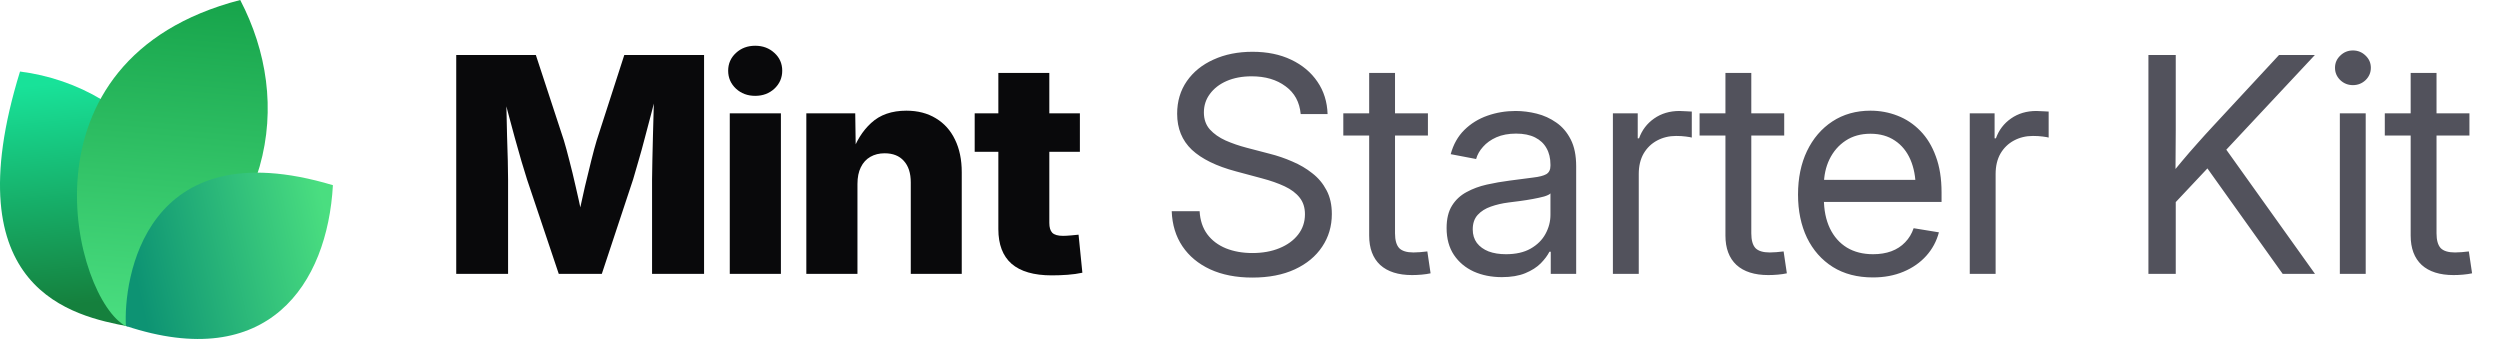
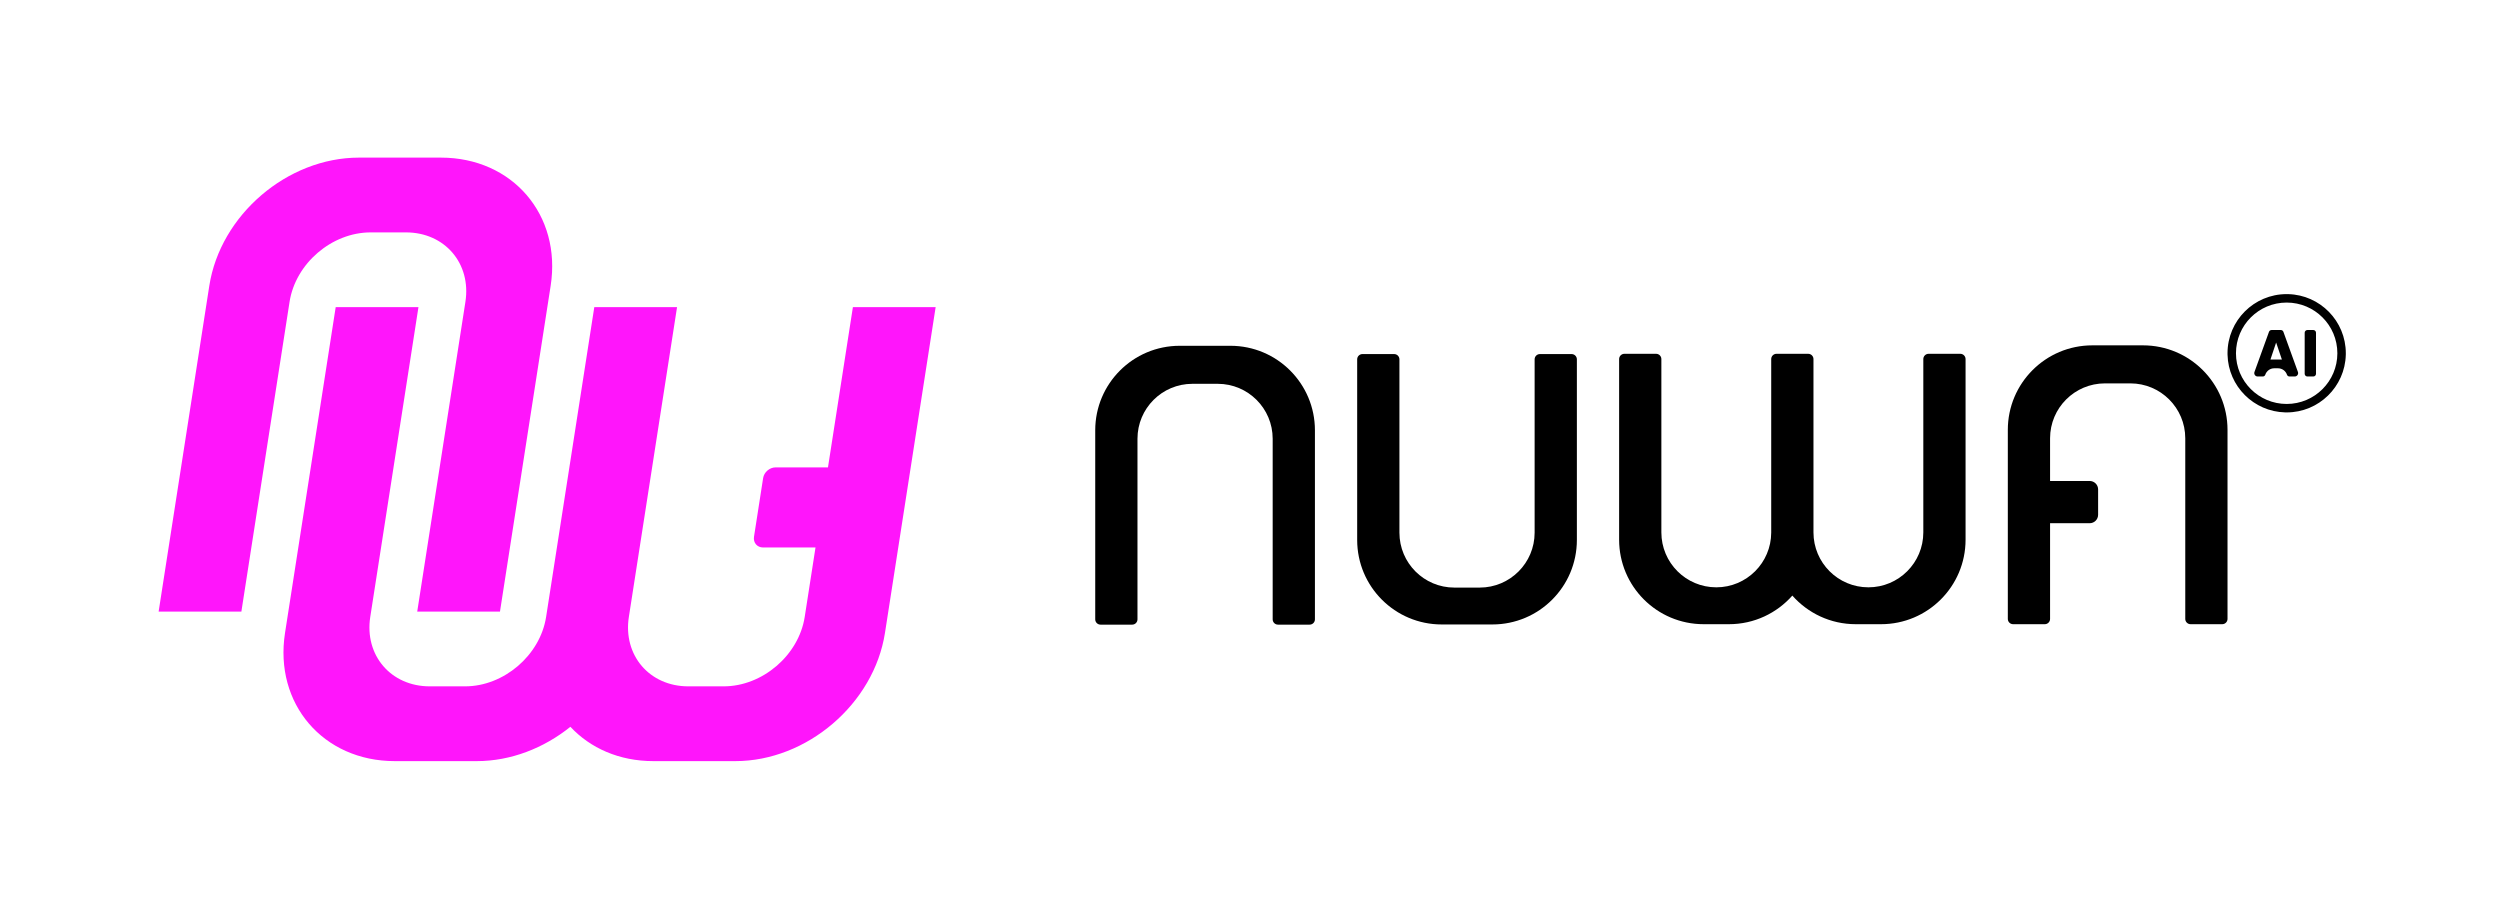
- <svg xmlns="http://www.w3.org/2000/svg" width="177" height="24" viewBox="0 0 177 24" fill="none">
-   <path d="M9.061 23.108C5.268 22.377 -3.391 20.627 1.417 5.064C9.634 6.099 16.973 14.064 9.061 23.108Z" fill="url(#paint0_linear_17557_2020)" />
-   <path d="M8.919 23.094C5.276 21.222 0.784 4.209 17.007 0C20.757 7.193 19.621 16.545 8.919 23.094Z" fill="url(#paint1_linear_17557_2020)" />
-   <path d="M8.914 23.079C8.735 19.882 10.159 9.085 23.57 13.111C23.181 20.123 18.984 26.418 8.914 23.079Z" fill="url(#paint2_linear_17557_2020)" />
-   <path d="M32.301 19.392V3.894H37.938L39.925 9.948C40.036 10.315 40.164 10.787 40.31 11.362C40.462 11.938 40.611 12.552 40.757 13.204C40.91 13.855 41.048 14.483 41.173 15.086C41.305 15.682 41.412 16.192 41.495 16.615H40.695C40.771 16.192 40.871 15.682 40.996 15.086C41.128 14.49 41.267 13.866 41.412 13.214C41.565 12.562 41.714 11.948 41.86 11.373C42.005 10.79 42.133 10.315 42.244 9.948L44.2 3.894H49.848V19.392H46.166V12.704C46.166 12.357 46.173 11.917 46.187 11.383C46.2 10.849 46.214 10.27 46.228 9.646C46.249 9.022 46.266 8.391 46.28 7.753C46.301 7.115 46.311 6.519 46.311 5.964H46.623C46.485 6.561 46.332 7.181 46.166 7.826C45.999 8.471 45.833 9.102 45.666 9.719C45.507 10.336 45.351 10.901 45.198 11.414C45.053 11.928 44.928 12.357 44.824 12.704L42.608 19.392H39.561L37.314 12.704C37.203 12.357 37.072 11.928 36.919 11.414C36.773 10.901 36.614 10.34 36.441 9.729C36.274 9.112 36.104 8.481 35.931 7.836C35.764 7.192 35.608 6.567 35.463 5.964H35.827C35.834 6.512 35.844 7.105 35.858 7.743C35.872 8.374 35.886 9.005 35.9 9.636C35.92 10.26 35.938 10.839 35.952 11.373C35.965 11.907 35.972 12.351 35.972 12.704V19.392H32.301ZM51.668 19.392V8.024H55.288V19.392H51.668ZM53.468 6.786C52.927 6.786 52.473 6.616 52.105 6.276C51.738 5.93 51.554 5.507 51.554 5.007C51.554 4.508 51.738 4.088 52.105 3.749C52.473 3.409 52.927 3.239 53.468 3.239C54.009 3.239 54.463 3.409 54.83 3.749C55.198 4.082 55.382 4.501 55.382 5.007C55.382 5.507 55.198 5.93 54.83 6.276C54.463 6.616 54.009 6.786 53.468 6.786ZM60.708 13.027V19.392H57.088V8.024H60.551L60.593 10.967H60.281C60.593 10.024 61.061 9.268 61.685 8.7C62.309 8.124 63.138 7.836 64.171 7.836C64.975 7.836 65.672 8.017 66.262 8.377C66.851 8.731 67.302 9.234 67.614 9.885C67.933 10.537 68.092 11.307 68.092 12.194V19.392H64.483V12.912C64.483 12.26 64.32 11.754 63.994 11.394C63.675 11.033 63.221 10.853 62.632 10.853C62.25 10.853 61.914 10.936 61.623 11.102C61.332 11.269 61.106 11.515 60.947 11.841C60.787 12.16 60.708 12.555 60.708 13.027ZM76.456 8.024V10.749H69.008V8.024H76.456ZM70.683 5.163H74.292V15.783C74.292 16.102 74.361 16.334 74.5 16.48C74.646 16.625 74.899 16.698 75.259 16.698C75.405 16.698 75.596 16.688 75.831 16.667C76.074 16.646 76.251 16.629 76.362 16.615L76.632 19.309C76.313 19.378 75.963 19.427 75.582 19.455C75.207 19.482 74.836 19.496 74.469 19.496C73.2 19.496 72.25 19.222 71.619 18.674C70.995 18.127 70.683 17.308 70.683 16.22V5.163Z" fill="#09090B" />
-   <path d="M88.667 19.652C87.523 19.652 86.528 19.458 85.682 19.07C84.843 18.681 84.188 18.137 83.716 17.437C83.245 16.736 82.992 15.908 82.957 14.951H84.933C84.968 15.596 85.148 16.14 85.474 16.584C85.8 17.021 86.24 17.354 86.795 17.582C87.35 17.804 87.974 17.915 88.667 17.915C89.388 17.915 90.026 17.801 90.581 17.572C91.143 17.343 91.583 17.024 91.902 16.615C92.228 16.199 92.391 15.717 92.391 15.169C92.391 14.698 92.266 14.306 92.017 13.994C91.767 13.675 91.413 13.408 90.956 13.193C90.498 12.978 89.954 12.787 89.323 12.621L87.502 12.132C86.123 11.765 85.082 11.255 84.382 10.603C83.689 9.944 83.342 9.095 83.342 8.055C83.342 7.174 83.571 6.404 84.028 5.746C84.486 5.087 85.117 4.577 85.921 4.217C86.726 3.849 87.645 3.666 88.678 3.666C89.718 3.666 90.63 3.853 91.413 4.227C92.204 4.602 92.824 5.122 93.275 5.787C93.726 6.446 93.965 7.209 93.993 8.076H92.089C92.013 7.23 91.656 6.574 91.018 6.11C90.387 5.638 89.586 5.403 88.615 5.403C87.95 5.403 87.36 5.513 86.847 5.735C86.341 5.957 85.946 6.262 85.661 6.651C85.377 7.032 85.235 7.469 85.235 7.961C85.235 8.447 85.377 8.849 85.661 9.168C85.946 9.48 86.317 9.74 86.774 9.948C87.232 10.149 87.724 10.319 88.251 10.457L89.884 10.884C90.439 11.023 90.977 11.206 91.496 11.435C92.023 11.657 92.495 11.934 92.911 12.267C93.334 12.593 93.67 12.995 93.92 13.474C94.17 13.945 94.294 14.504 94.294 15.149C94.294 16.015 94.066 16.788 93.608 17.468C93.157 18.148 92.512 18.681 91.673 19.07C90.834 19.458 89.832 19.652 88.667 19.652ZM101.097 8.024V9.594H95.106V8.024H101.097ZM96.937 5.163H98.767V16.521C98.767 17 98.865 17.347 99.059 17.562C99.26 17.77 99.6 17.874 100.078 17.874C100.21 17.874 100.366 17.867 100.546 17.853C100.733 17.832 100.903 17.815 101.056 17.801L101.285 19.351C101.097 19.392 100.886 19.423 100.65 19.444C100.414 19.465 100.189 19.475 99.974 19.475C98.996 19.475 98.244 19.236 97.717 18.758C97.197 18.272 96.937 17.579 96.937 16.677V5.163ZM106.33 19.621C105.595 19.621 104.932 19.489 104.343 19.226C103.754 18.955 103.285 18.564 102.939 18.05C102.592 17.53 102.419 16.896 102.419 16.147C102.419 15.495 102.547 14.965 102.804 14.556C103.06 14.146 103.403 13.828 103.833 13.599C104.263 13.363 104.742 13.186 105.269 13.068C105.796 12.95 106.333 12.857 106.881 12.787C107.574 12.69 108.132 12.617 108.555 12.569C108.978 12.52 109.287 12.441 109.481 12.33C109.675 12.212 109.772 12.014 109.772 11.737V11.654C109.772 11.203 109.679 10.815 109.492 10.489C109.311 10.163 109.041 9.91 108.68 9.729C108.32 9.549 107.872 9.459 107.338 9.459C106.805 9.459 106.34 9.546 105.945 9.719C105.556 9.892 105.241 10.118 104.998 10.395C104.755 10.665 104.593 10.953 104.509 11.258L102.71 10.915C102.897 10.222 103.22 9.65 103.677 9.199C104.135 8.748 104.679 8.412 105.31 8.19C105.941 7.968 106.607 7.857 107.307 7.857C107.8 7.857 108.295 7.92 108.795 8.044C109.301 8.169 109.765 8.381 110.188 8.679C110.611 8.97 110.951 9.369 111.208 9.875C111.464 10.374 111.593 11.005 111.593 11.768V19.392H109.793V17.822H109.7C109.568 18.085 109.363 18.359 109.086 18.643C108.809 18.921 108.444 19.153 107.994 19.34C107.543 19.527 106.988 19.621 106.33 19.621ZM106.621 17.998C107.321 17.998 107.904 17.867 108.368 17.603C108.84 17.333 109.19 16.986 109.419 16.563C109.654 16.133 109.772 15.682 109.772 15.211V13.692C109.703 13.769 109.554 13.841 109.325 13.911C109.096 13.973 108.829 14.032 108.524 14.088C108.226 14.143 107.921 14.192 107.609 14.233C107.304 14.275 107.033 14.309 106.798 14.337C106.354 14.393 105.938 14.49 105.549 14.628C105.168 14.76 104.86 14.954 104.624 15.211C104.388 15.467 104.27 15.811 104.27 16.241C104.27 16.615 104.367 16.934 104.561 17.198C104.762 17.461 105.04 17.662 105.393 17.801C105.747 17.933 106.156 17.998 106.621 17.998ZM114.193 19.392V8.024H115.951V9.792H116.045C116.253 9.209 116.61 8.741 117.116 8.388C117.622 8.034 118.219 7.857 118.905 7.857C119.058 7.857 119.217 7.864 119.384 7.878C119.55 7.885 119.682 7.892 119.779 7.899V9.74C119.716 9.719 119.578 9.695 119.363 9.667C119.155 9.639 118.922 9.625 118.666 9.625C118.174 9.625 117.726 9.733 117.324 9.948C116.922 10.163 116.603 10.471 116.367 10.874C116.138 11.276 116.024 11.758 116.024 12.319V19.392H114.193ZM126.322 8.024V9.594H120.33V8.024H126.322ZM122.161 5.163H123.992V16.521C123.992 17 124.089 17.347 124.283 17.562C124.484 17.77 124.824 17.874 125.302 17.874C125.434 17.874 125.59 17.867 125.77 17.853C125.958 17.832 126.127 17.815 126.28 17.801L126.509 19.351C126.322 19.392 126.11 19.423 125.874 19.444C125.639 19.465 125.413 19.475 125.198 19.475C124.221 19.475 123.468 19.236 122.941 18.758C122.421 18.272 122.161 17.579 122.161 16.677V5.163ZM132.604 19.642C131.502 19.642 130.555 19.396 129.765 18.903C128.974 18.404 128.364 17.714 127.934 16.834C127.511 15.946 127.3 14.927 127.3 13.775C127.3 12.611 127.511 11.584 127.934 10.697C128.364 9.802 128.964 9.102 129.734 8.596C130.51 8.089 131.408 7.836 132.428 7.836C133.1 7.836 133.738 7.954 134.341 8.19C134.952 8.426 135.489 8.783 135.954 9.261C136.425 9.74 136.793 10.343 137.056 11.071C137.327 11.792 137.462 12.645 137.462 13.63V14.296H128.433V12.735H136.463L135.631 13.297C135.631 12.541 135.506 11.876 135.257 11.3C135.007 10.725 134.643 10.277 134.165 9.958C133.686 9.632 133.107 9.469 132.428 9.469C131.748 9.469 131.162 9.632 130.67 9.958C130.177 10.284 129.796 10.725 129.526 11.279C129.262 11.827 129.13 12.441 129.13 13.12V14.046C129.13 14.864 129.273 15.572 129.557 16.168C129.841 16.757 130.243 17.211 130.763 17.53C131.283 17.842 131.901 17.998 132.615 17.998C133.093 17.998 133.523 17.929 133.905 17.79C134.293 17.645 134.619 17.433 134.882 17.156C135.153 16.879 135.354 16.546 135.486 16.157L137.275 16.449C137.108 17.08 136.81 17.634 136.38 18.113C135.95 18.591 135.413 18.966 134.768 19.236C134.123 19.507 133.402 19.642 132.604 19.642ZM139.459 19.392V8.024H141.217V9.792H141.311C141.519 9.209 141.876 8.741 142.382 8.388C142.888 8.034 143.485 7.857 144.171 7.857C144.324 7.857 144.483 7.864 144.649 7.878C144.816 7.885 144.948 7.892 145.045 7.899V9.74C144.982 9.719 144.844 9.695 144.629 9.667C144.421 9.639 144.188 9.625 143.932 9.625C143.439 9.625 142.992 9.733 142.59 9.948C142.188 10.163 141.869 10.471 141.633 10.874C141.404 11.276 141.29 11.758 141.29 12.319V19.392H139.459ZM153.429 14.961V12.715C153.783 12.257 154.136 11.82 154.49 11.404C154.844 10.981 155.204 10.565 155.572 10.156C155.939 9.74 156.314 9.327 156.695 8.918L161.355 3.894H163.893L157.277 10.967H157.184L153.429 14.961ZM152.108 19.392V3.894H154.043V9.241L154.022 12.559L154.043 13.505V19.392H152.108ZM161.615 19.392L155.967 11.477L157.173 9.969L163.903 19.392H161.615ZM165.661 19.392V8.024H167.492V19.392H165.661ZM166.587 6.027C166.24 6.027 165.942 5.909 165.692 5.673C165.443 5.43 165.318 5.139 165.318 4.799C165.318 4.459 165.443 4.172 165.692 3.936C165.942 3.693 166.24 3.572 166.587 3.572C166.934 3.572 167.232 3.693 167.482 3.936C167.731 4.172 167.856 4.459 167.856 4.799C167.856 5.139 167.731 5.43 167.482 5.673C167.232 5.909 166.934 6.027 166.587 6.027ZM174.836 8.024V9.594H168.844V8.024H174.836ZM170.675 5.163H172.506V16.521C172.506 17 172.603 17.347 172.797 17.562C172.998 17.77 173.338 17.874 173.816 17.874C173.948 17.874 174.104 17.867 174.284 17.853C174.472 17.832 174.641 17.815 174.794 17.801L175.023 19.351C174.836 19.392 174.624 19.423 174.388 19.444C174.153 19.465 173.927 19.475 173.712 19.475C172.735 19.475 171.982 19.236 171.455 18.758C170.935 18.272 170.675 17.579 170.675 16.677V5.163Z" fill="#52525C" />
-   <defs>
-     <linearGradient id="paint0_linear_17557_2020" x1="3.776" y1="5.916" x2="5.232" y2="21.559" gradientUnits="userSpaceOnUse">
-       <stop stop-color="#18E299" />
-       <stop offset="1" stop-color="#15803D" />
-     </linearGradient>
-     <linearGradient id="paint1_linear_17557_2020" x1="12.171" y1="-0.718" x2="10.19" y2="22.983" gradientUnits="userSpaceOnUse">
-       <stop stop-color="#16A34A" />
-       <stop offset="1" stop-color="#4ADE80" />
-     </linearGradient>
-     <linearGradient id="paint2_linear_17557_2020" x1="23.133" y1="15.353" x2="9.338" y2="18.52" gradientUnits="userSpaceOnUse">
-       <stop stop-color="#4ADE80" />
-       <stop offset="1" stop-color="#0D9373" />
-     </linearGradient>
-   </defs>
+ <svg xmlns="http://www.w3.org/2000/svg" width="775" height="283" viewBox="0 0 775 283" fill="none">
+   <path d="M114.781 191.247C112.932 203.134 121.186 212.769 133.216 212.769H144.165C156.171 212.769 167.401 203.171 169.283 191.316L184.231 95.221H209.884L194.947 191.247C193.098 203.133 201.351 212.769 213.381 212.769H224.33C236.36 212.769 247.611 203.133 249.46 191.247L252.808 169.723H236.573C234.723 169.723 233.453 168.241 233.737 166.412L236.57 148.201C236.855 146.372 238.586 144.889 240.437 144.889H256.671L264.397 95.221H290.049L274.339 196.214C270.926 218.159 250.154 235.949 227.945 235.949H202.553C191.971 235.949 182.974 231.909 176.821 225.306C168.615 231.909 158.361 235.949 147.78 235.949H122.387C100.178 235.949 84.942 218.159 88.356 196.214L104.066 95.221H129.719L114.781 191.247Z" fill="#FF15FB" />
+   <path d="M144.278 93.564C146.127 81.677 137.874 72.041 125.844 72.041L114.894 72.041C102.865 72.041 91.614 81.677 89.765 93.564L74.827 189.591L49.175 189.591L64.885 88.597C68.299 66.652 89.07 48.862 111.279 48.861L136.672 48.861C158.881 48.861 174.117 66.652 170.704 88.597L154.993 189.591L129.34 189.591L144.278 93.564Z" fill="#FF15FB" />
+   <path d="M381.432 107.194C395.899 107.194 407.627 118.922 407.627 133.389V191.999C407.627 192.903 406.893 193.637 405.989 193.637H396.168C395.263 193.637 394.53 192.904 394.53 191.999V136.009C394.53 126.605 386.906 118.982 377.503 118.982H369.645C360.241 118.982 352.618 126.605 352.618 136.009V191.999C352.618 192.904 351.884 193.637 350.979 193.637H341.159C340.254 193.637 339.521 192.903 339.521 191.999V133.389C339.521 118.922 351.248 107.194 365.715 107.194H381.432Z" fill="black" />
+   <path d="M446.919 193.582C432.452 193.582 420.725 181.855 420.725 167.388V111.398C420.725 110.493 421.458 109.76 422.363 109.76H432.184C433.088 109.76 433.822 110.493 433.822 111.398V165.125C433.822 174.529 441.445 182.152 450.849 182.152H458.707C468.11 182.152 475.734 174.529 475.734 165.125V111.398C475.734 110.493 476.467 109.76 477.372 109.76H487.193C488.097 109.76 488.831 110.493 488.831 111.398V167.388C488.831 181.855 477.103 193.582 462.636 193.582H446.919Z" fill="black" />
+   <path d="M664.336 107.058C678.803 107.058 690.53 118.786 690.531 133.252V191.863C690.53 192.767 689.797 193.501 688.892 193.501H679.072C678.167 193.501 677.433 192.767 677.433 191.863V135.873C677.433 126.469 669.81 118.846 660.406 118.846H652.548C643.145 118.846 635.522 126.469 635.522 135.873V149.101H647.796C649.242 149.101 650.415 150.274 650.415 151.72V159.579C650.415 161.026 649.243 162.198 647.796 162.198H635.522V191.863C635.522 192.767 634.788 193.501 633.883 193.501H624.062C623.158 193.501 622.424 192.767 622.424 191.863V133.252C622.424 118.786 634.152 107.058 648.619 107.058H664.336Z" fill="black" />
+   <path d="M515.024 165.044C515.024 174.447 522.648 182.071 532.051 182.071C541.434 182.071 549.044 174.481 549.077 165.106V111.316C549.077 110.411 549.811 109.678 550.715 109.678H560.537C561.442 109.678 562.175 110.411 562.175 111.316V165.044C562.175 174.447 569.798 182.071 579.201 182.071C588.605 182.071 596.228 174.447 596.228 165.044V111.316C596.228 110.411 596.961 109.678 597.866 109.678H607.687C608.592 109.678 609.325 110.411 609.325 111.316V167.306C609.325 181.773 597.597 193.501 583.131 193.501H575.272C567.448 193.501 560.426 190.069 555.626 184.63C550.826 190.069 543.805 193.501 535.981 193.501H528.122C513.655 193.501 501.927 181.773 501.927 167.306V111.316C501.927 110.411 502.661 109.678 503.565 109.678H513.386C514.291 109.678 515.024 110.411 515.024 111.316V165.044Z" fill="black" />
+   <path d="M724.583 109.511C724.583 100.831 717.547 93.794 708.867 93.794C700.186 93.794 693.15 100.831 693.15 109.511C693.15 118.191 700.187 125.227 708.867 125.227V127.847L708.393 127.841C698.642 127.594 690.783 119.735 690.536 109.984L690.53 109.511C690.53 99.384 698.74 91.174 708.867 91.174L709.34 91.18C719.248 91.431 727.202 99.542 727.202 109.511L727.197 109.984C726.946 119.892 718.835 127.847 708.867 127.847V125.227C717.547 125.227 724.583 118.191 724.583 109.511Z" fill="black" />
+   <path d="M717.123 102.307C717.586 102.307 717.961 102.682 717.961 103.145V115.876C717.961 116.339 717.586 116.714 717.123 116.714H715.289C714.826 116.714 714.451 116.339 714.451 115.876V103.145C714.451 102.682 714.826 102.307 715.289 102.307H717.123Z" fill="black" />
+   <path d="M708.963 116.161C708.56 114.97 707.443 114.169 706.186 114.169H705.014C703.757 114.169 702.64 114.97 702.237 116.161V116.161C702.125 116.492 701.815 116.714 701.465 116.714H699.87C699.143 116.714 698.637 115.993 698.884 115.31L703.389 102.86C703.509 102.528 703.824 102.307 704.177 102.307H707.065C707.417 102.307 707.732 102.528 707.852 102.86L712.357 115.31C712.604 115.993 712.098 116.714 711.372 116.714H709.735C709.386 116.714 709.075 116.492 708.963 116.161V116.161ZM707.386 111.46L705.6 106.186L703.835 111.46H707.386Z" fill="black" />
</svg>
